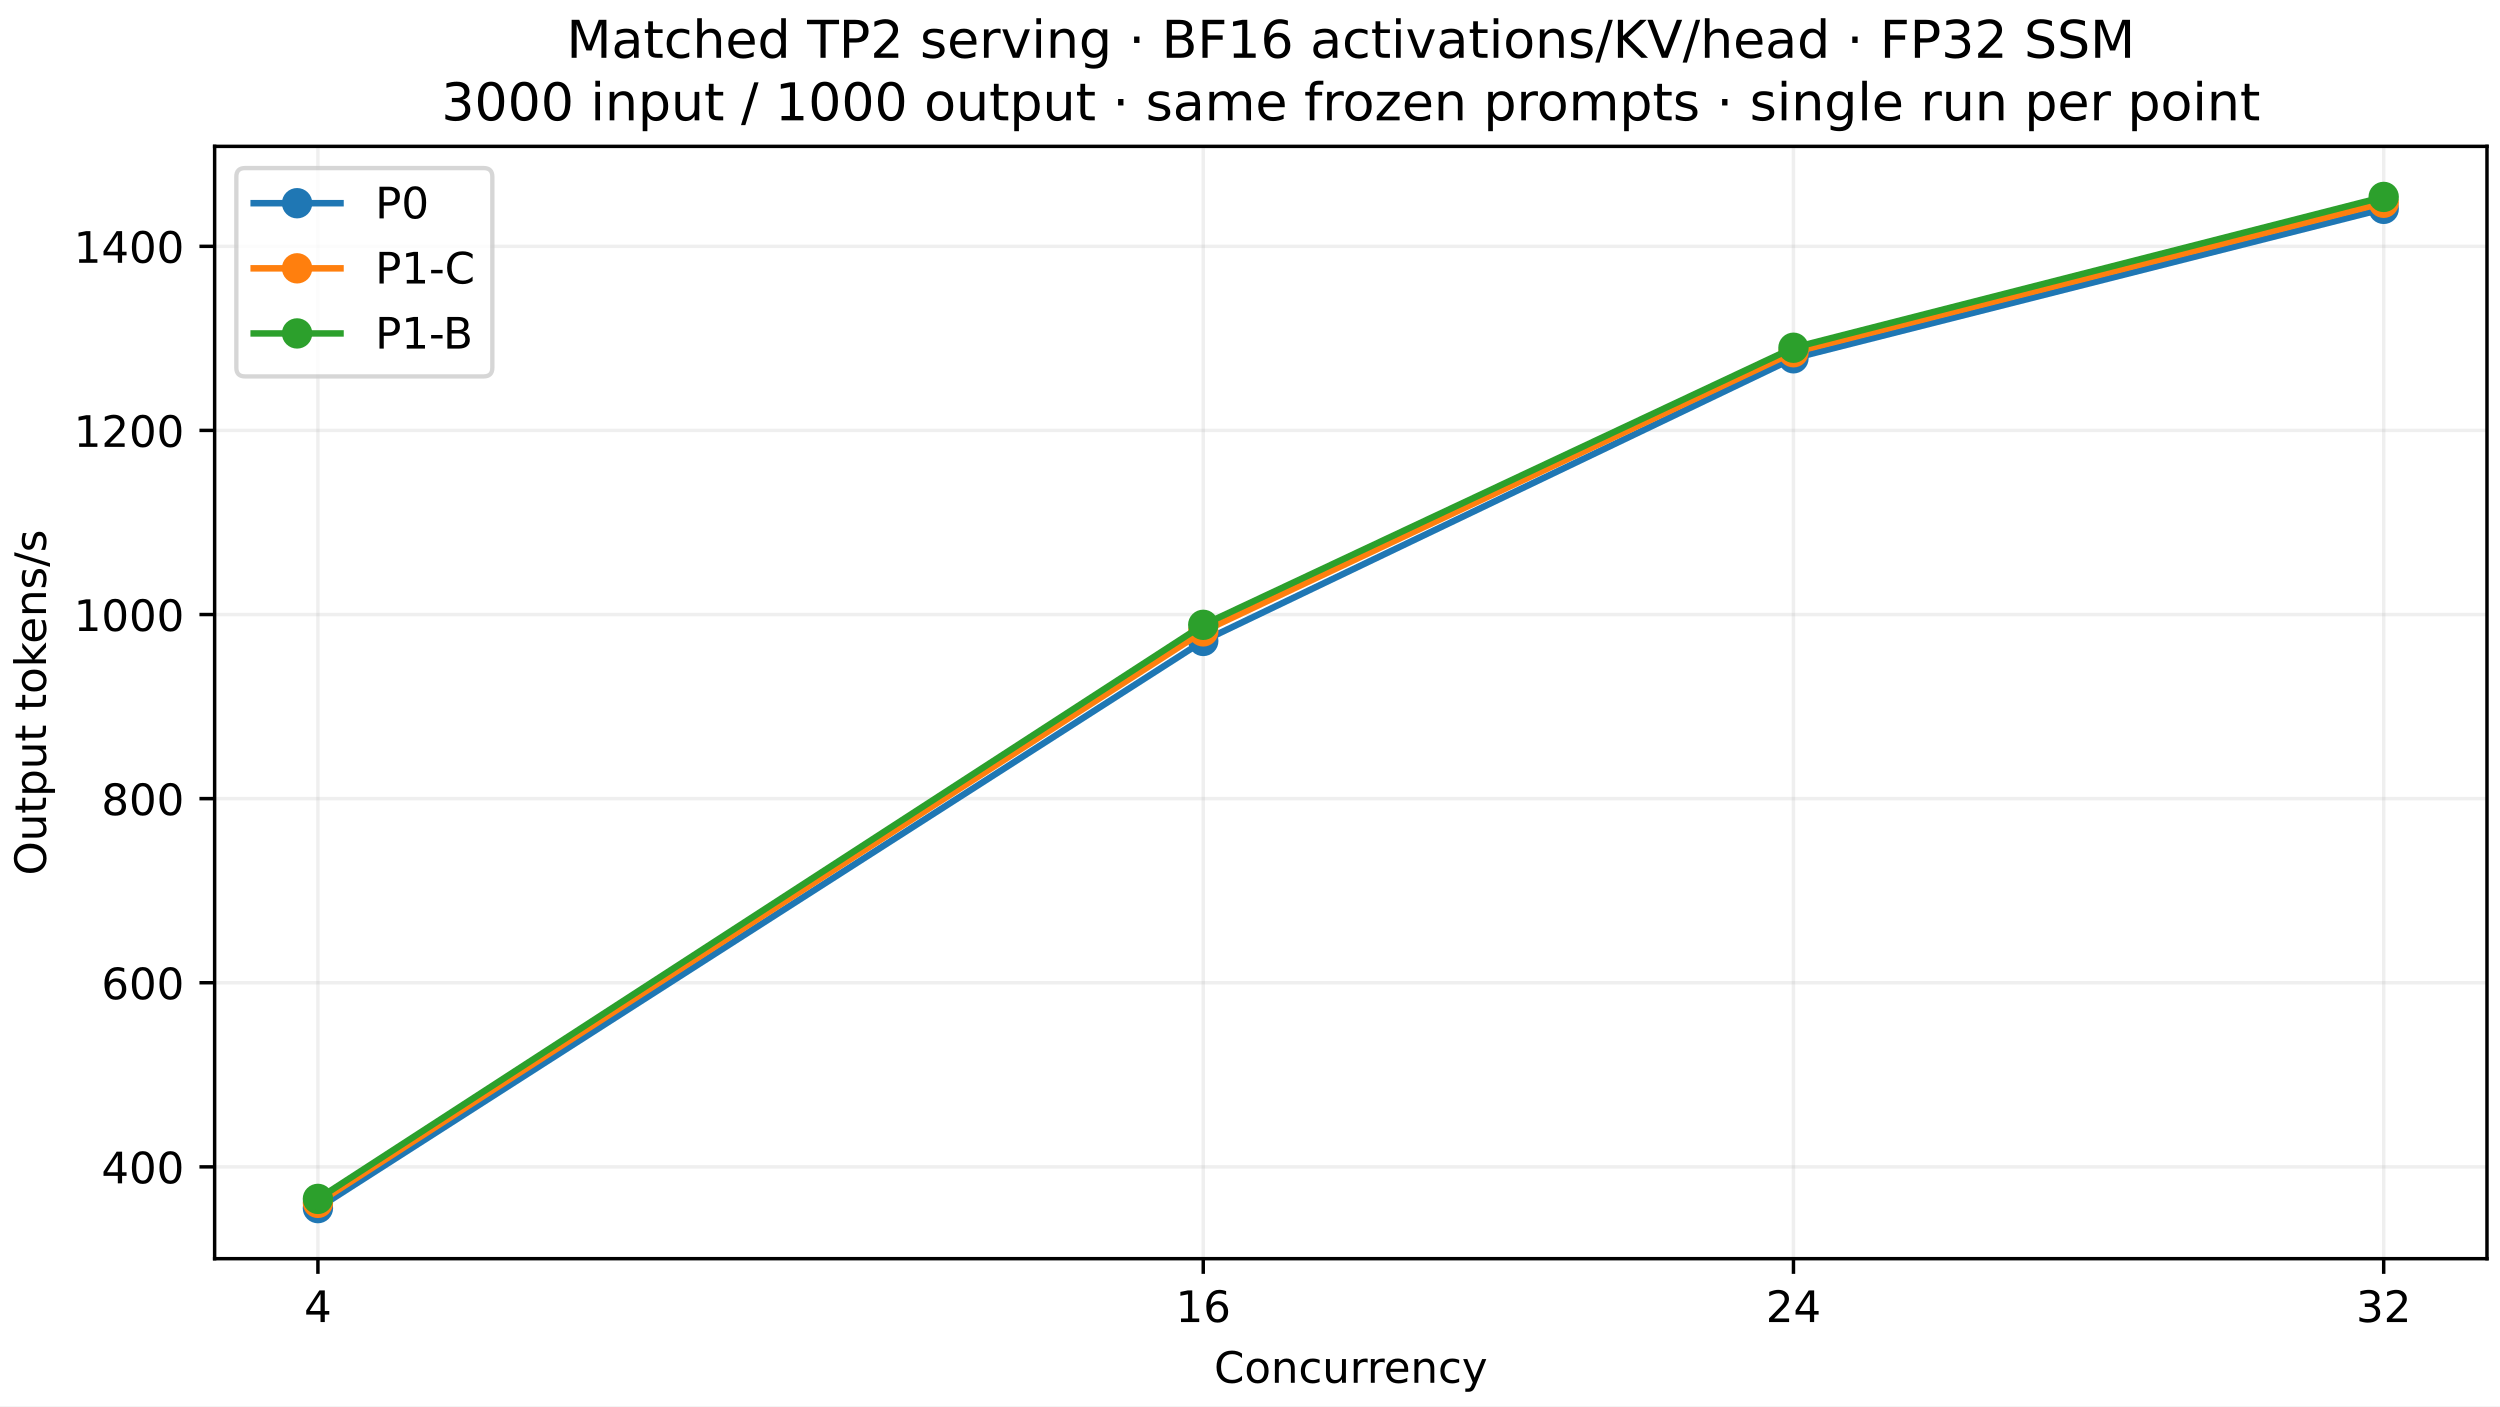
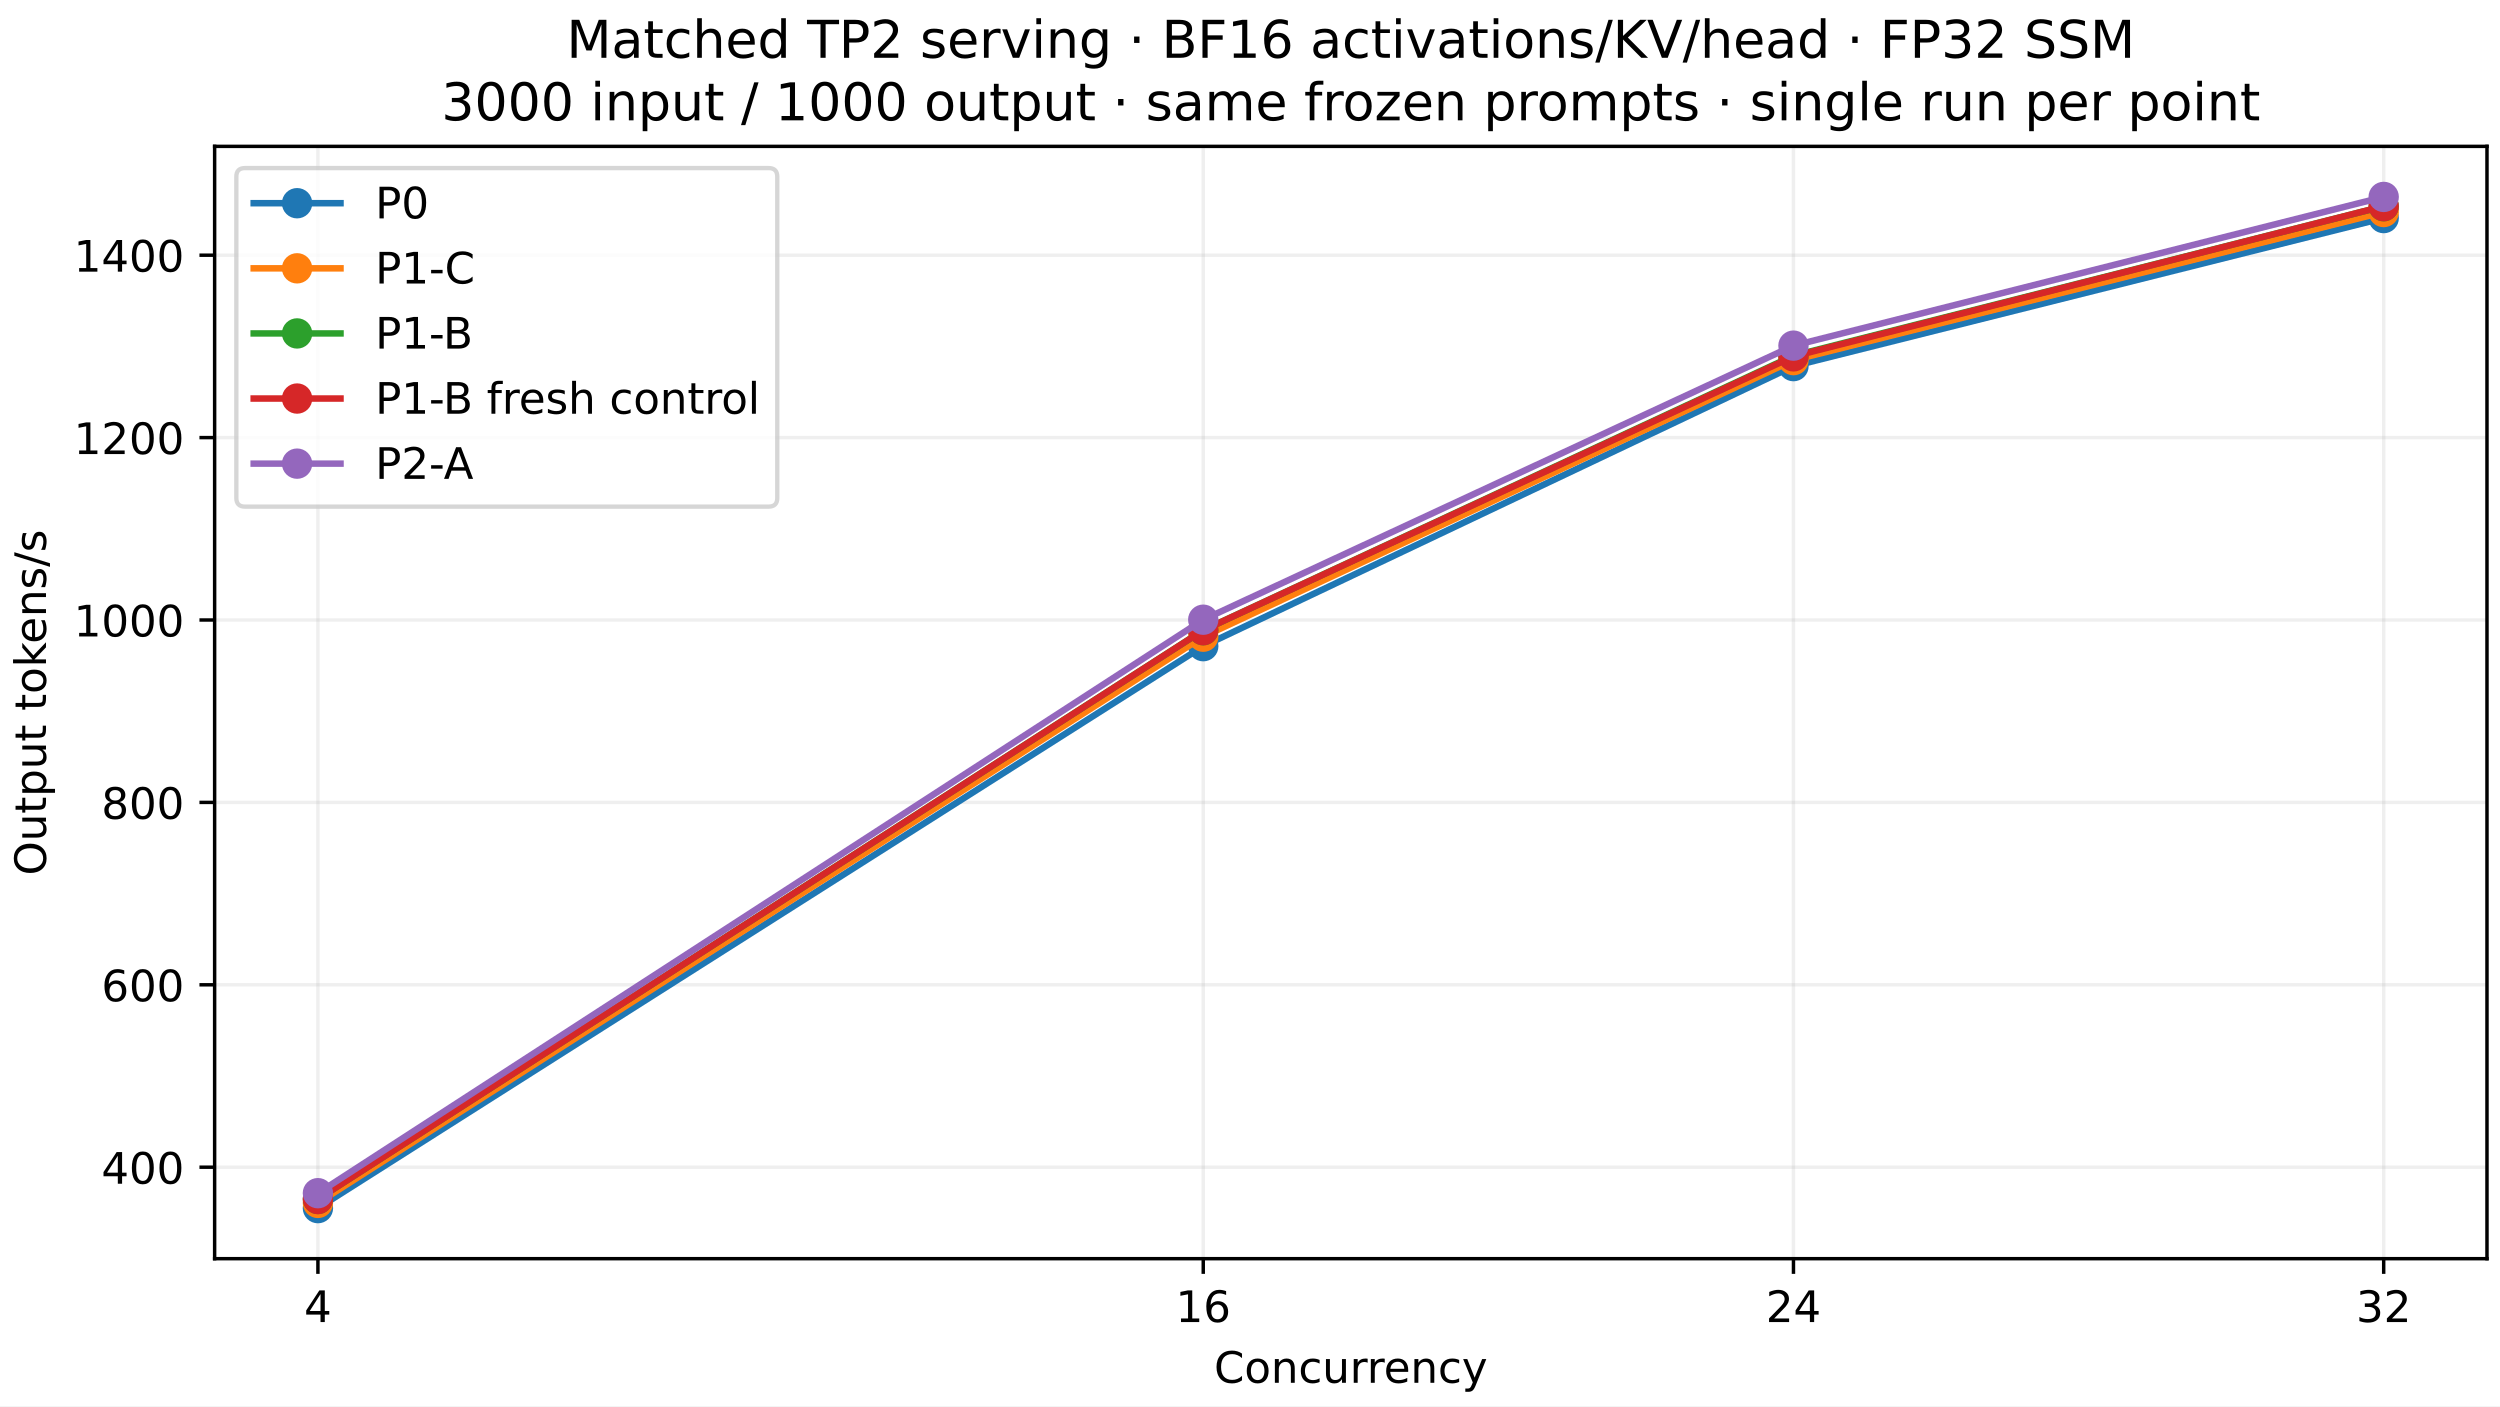
<svg xmlns="http://www.w3.org/2000/svg" xmlns:xlink="http://www.w3.org/1999/xlink" width="576pt" height="324pt" viewBox="0 0 576 324" version="1.1">
  <defs>
    <style type="text/css">*{stroke-linejoin: round; stroke-linecap: butt}</style>
  </defs>
  <g id="figure_1">
    <g id="patch_1">
      <path d="M 0 324 L 576 324 L 576 0 L 0 0 z " style="fill: #ffffff" />
    </g>
    <g id="axes_1">
      <g id="patch_2">
        <path d="M 49.451 290 L 573 290 L 573 33.723 L 49.451 33.723 z " style="fill: #ffffff" />
      </g>
      <g id="matplotlib.axis_1">
        <g id="xtick_1">
          <g id="line2d_1">
            <path d="M 73.249 290 L 73.249 33.723 " clip-path="url(#p108e391bb6)" style="fill: none; stroke: #b0b0b0; stroke-opacity: 0.2; stroke-width: 0.8; stroke-linecap: square" />
          </g>
          <g id="line2d_2">
            <defs>
              <path id="m6849046edf" d="M 0 0 L 0 3.5 " style="stroke: #000000; stroke-width: 0.8" />
            </defs>
            <g>
              <use xlink:href="#m6849046edf" x="73.249" y="290" style="stroke: #000000; stroke-width: 0.8" />
            </g>
          </g>
          <g id="text_1">
            <text style="font-size: 10px; font-family: 'DejaVu Sans', 'Bitstream Vera Sans', 'Computer Modern Sans Serif', 'Lucida Grande', 'Verdana', 'Geneva', 'Lucid', 'Arial', 'Helvetica', 'Avant Garde', sans-serif; text-anchor: middle" x="73.249" y="304.597" transform="rotate(-0 73.24869 304.5974)">4</text>
          </g>
        </g>
        <g id="xtick_2">
          <g id="line2d_3">
            <path d="M 277.229 290 L 277.229 33.723 " clip-path="url(#p108e391bb6)" style="fill: none; stroke: #b0b0b0; stroke-opacity: 0.2; stroke-width: 0.8; stroke-linecap: square" />
          </g>
          <g id="line2d_4">
            <g>
              <use xlink:href="#m6849046edf" x="277.229" y="290" style="stroke: #000000; stroke-width: 0.8" />
            </g>
          </g>
          <g id="text_2">
            <text style="font-size: 10px; font-family: 'DejaVu Sans', 'Bitstream Vera Sans', 'Computer Modern Sans Serif', 'Lucida Grande', 'Verdana', 'Geneva', 'Lucid', 'Arial', 'Helvetica', 'Avant Garde', sans-serif; text-anchor: middle" x="277.229" y="304.597" transform="rotate(-0 277.2287 304.5974)">16</text>
          </g>
        </g>
        <g id="xtick_3">
          <g id="line2d_5">
            <path d="M 413.215 290 L 413.215 33.723 " clip-path="url(#p108e391bb6)" style="fill: none; stroke: #b0b0b0; stroke-opacity: 0.2; stroke-width: 0.8; stroke-linecap: square" />
          </g>
          <g id="line2d_6">
            <g>
              <use xlink:href="#m6849046edf" x="413.215" y="290" style="stroke: #000000; stroke-width: 0.8" />
            </g>
          </g>
          <g id="text_3">
            <text style="font-size: 10px; font-family: 'DejaVu Sans', 'Bitstream Vera Sans', 'Computer Modern Sans Serif', 'Lucida Grande', 'Verdana', 'Geneva', 'Lucid', 'Arial', 'Helvetica', 'Avant Garde', sans-serif; text-anchor: middle" x="413.215" y="304.597" transform="rotate(-0 413.2154 304.5974)">24</text>
          </g>
        </g>
        <g id="xtick_4">
          <g id="line2d_7">
            <path d="M 549.202 290 L 549.202 33.723 " clip-path="url(#p108e391bb6)" style="fill: none; stroke: #b0b0b0; stroke-opacity: 0.2; stroke-width: 0.8; stroke-linecap: square" />
          </g>
          <g id="line2d_8">
            <g>
              <use xlink:href="#m6849046edf" x="549.202" y="290" style="stroke: #000000; stroke-width: 0.8" />
            </g>
          </g>
          <g id="text_4">
            <text style="font-size: 10px; font-family: 'DejaVu Sans', 'Bitstream Vera Sans', 'Computer Modern Sans Serif', 'Lucida Grande', 'Verdana', 'Geneva', 'Lucid', 'Arial', 'Helvetica', 'Avant Garde', sans-serif; text-anchor: middle" x="549.202" y="304.597" transform="rotate(-0 549.2021 304.5974)">32</text>
          </g>
        </g>
        <g id="text_5">
          <text style="font-size: 10px; font-family: 'DejaVu Sans', 'Bitstream Vera Sans', 'Computer Modern Sans Serif', 'Lucida Grande', 'Verdana', 'Geneva', 'Lucid', 'Arial', 'Helvetica', 'Avant Garde', sans-serif; text-anchor: middle" x="311.225" y="318.597" transform="rotate(-0 311.2254 318.5974)">Concurrency</text>
        </g>
      </g>
      <g id="matplotlib.axis_2">
        <g id="ytick_1">
          <g id="line2d_9">
-             <path d="M 49.451 268.841 L 573 268.841 " clip-path="url(#p108e391bb6)" style="fill: none; stroke: #b0b0b0; stroke-opacity: 0.2; stroke-width: 0.8; stroke-linecap: square" />
+             <path d="M 49.451 268.929 L 573 268.929 " clip-path="url(#p108e391bb6)" style="fill: none; stroke: #b0b0b0; stroke-opacity: 0.2; stroke-width: 0.8; stroke-linecap: square" />
          </g>
          <g id="line2d_10">
            <defs>
              <path id="m40e5101562" d="M 0 0 L -3.5 0 " style="stroke: #000000; stroke-width: 0.8" />
            </defs>
            <g>
-               <use xlink:href="#m40e5101562" x="49.451" y="268.841" style="stroke: #000000; stroke-width: 0.8" />
+               <use xlink:href="#m40e5101562" x="49.451" y="268.929" style="stroke: #000000; stroke-width: 0.8" />
            </g>
          </g>
          <g id="text_6">
-             <text style="font-size: 10px; font-family: 'DejaVu Sans', 'Bitstream Vera Sans', 'Computer Modern Sans Serif', 'Lucida Grande', 'Verdana', 'Geneva', 'Lucid', 'Arial', 'Helvetica', 'Avant Garde', sans-serif; text-anchor: end" x="42.451" y="272.64" transform="rotate(-0 42.45102 272.6402)">400</text>
+             <text style="font-size: 10px; font-family: 'DejaVu Sans', 'Bitstream Vera Sans', 'Computer Modern Sans Serif', 'Lucida Grande', 'Verdana', 'Geneva', 'Lucid', 'Arial', 'Helvetica', 'Avant Garde', sans-serif; text-anchor: end" x="42.451" y="272.728" transform="rotate(-0 42.45102 272.7278)">400</text>
          </g>
        </g>
        <g id="ytick_2">
          <g id="line2d_11">
-             <path d="M 49.451 226.423 L 573 226.423 " clip-path="url(#p108e391bb6)" style="fill: none; stroke: #b0b0b0; stroke-opacity: 0.2; stroke-width: 0.8; stroke-linecap: square" />
+             <path d="M 49.451 226.901 L 573 226.901 " clip-path="url(#p108e391bb6)" style="fill: none; stroke: #b0b0b0; stroke-opacity: 0.2; stroke-width: 0.8; stroke-linecap: square" />
          </g>
          <g id="line2d_12">
            <g>
-               <use xlink:href="#m40e5101562" x="49.451" y="226.423" style="stroke: #000000; stroke-width: 0.8" />
+               <use xlink:href="#m40e5101562" x="49.451" y="226.901" style="stroke: #000000; stroke-width: 0.8" />
            </g>
          </g>
          <g id="text_7">
-             <text style="font-size: 10px; font-family: 'DejaVu Sans', 'Bitstream Vera Sans', 'Computer Modern Sans Serif', 'Lucida Grande', 'Verdana', 'Geneva', 'Lucid', 'Arial', 'Helvetica', 'Avant Garde', sans-serif; text-anchor: end" x="42.451" y="230.222" transform="rotate(-0 42.45102 230.2218)">600</text>
+             <text style="font-size: 10px; font-family: 'DejaVu Sans', 'Bitstream Vera Sans', 'Computer Modern Sans Serif', 'Lucida Grande', 'Verdana', 'Geneva', 'Lucid', 'Arial', 'Helvetica', 'Avant Garde', sans-serif; text-anchor: end" x="42.451" y="230.7" transform="rotate(-0 42.45102 230.7003)">600</text>
          </g>
        </g>
        <g id="ytick_3">
          <g id="line2d_13">
-             <path d="M 49.451 184.005 L 573 184.005 " clip-path="url(#p108e391bb6)" style="fill: none; stroke: #b0b0b0; stroke-opacity: 0.2; stroke-width: 0.8; stroke-linecap: square" />
+             <path d="M 49.451 184.874 L 573 184.874 " clip-path="url(#p108e391bb6)" style="fill: none; stroke: #b0b0b0; stroke-opacity: 0.2; stroke-width: 0.8; stroke-linecap: square" />
          </g>
          <g id="line2d_14">
            <g>
-               <use xlink:href="#m40e5101562" x="49.451" y="184.005" style="stroke: #000000; stroke-width: 0.8" />
+               <use xlink:href="#m40e5101562" x="49.451" y="184.874" style="stroke: #000000; stroke-width: 0.8" />
            </g>
          </g>
          <g id="text_8">
-             <text style="font-size: 10px; font-family: 'DejaVu Sans', 'Bitstream Vera Sans', 'Computer Modern Sans Serif', 'Lucida Grande', 'Verdana', 'Geneva', 'Lucid', 'Arial', 'Helvetica', 'Avant Garde', sans-serif; text-anchor: end" x="42.451" y="187.803" transform="rotate(-0 42.45102 187.8034)">800</text>
+             <text style="font-size: 10px; font-family: 'DejaVu Sans', 'Bitstream Vera Sans', 'Computer Modern Sans Serif', 'Lucida Grande', 'Verdana', 'Geneva', 'Lucid', 'Arial', 'Helvetica', 'Avant Garde', sans-serif; text-anchor: end" x="42.451" y="188.673" transform="rotate(-0 42.45102 188.6727)">800</text>
          </g>
        </g>
        <g id="ytick_4">
          <g id="line2d_15">
-             <path d="M 49.451 141.586 L 573 141.586 " clip-path="url(#p108e391bb6)" style="fill: none; stroke: #b0b0b0; stroke-opacity: 0.2; stroke-width: 0.8; stroke-linecap: square" />
+             <path d="M 49.451 142.846 L 573 142.846 " clip-path="url(#p108e391bb6)" style="fill: none; stroke: #b0b0b0; stroke-opacity: 0.2; stroke-width: 0.8; stroke-linecap: square" />
          </g>
          <g id="line2d_16">
            <g>
-               <use xlink:href="#m40e5101562" x="49.451" y="141.586" style="stroke: #000000; stroke-width: 0.8" />
+               <use xlink:href="#m40e5101562" x="49.451" y="142.846" style="stroke: #000000; stroke-width: 0.8" />
            </g>
          </g>
          <g id="text_9">
-             <text style="font-size: 10px; font-family: 'DejaVu Sans', 'Bitstream Vera Sans', 'Computer Modern Sans Serif', 'Lucida Grande', 'Verdana', 'Geneva', 'Lucid', 'Arial', 'Helvetica', 'Avant Garde', sans-serif; text-anchor: end" x="42.451" y="145.385" transform="rotate(-0 42.45102 145.385)">1000</text>
+             <text style="font-size: 10px; font-family: 'DejaVu Sans', 'Bitstream Vera Sans', 'Computer Modern Sans Serif', 'Lucida Grande', 'Verdana', 'Geneva', 'Lucid', 'Arial', 'Helvetica', 'Avant Garde', sans-serif; text-anchor: end" x="42.451" y="146.645" transform="rotate(-0 42.45102 146.6452)">1000</text>
          </g>
        </g>
        <g id="ytick_5">
          <g id="line2d_17">
-             <path d="M 49.451 99.168 L 573 99.168 " clip-path="url(#p108e391bb6)" style="fill: none; stroke: #b0b0b0; stroke-opacity: 0.2; stroke-width: 0.8; stroke-linecap: square" />
+             <path d="M 49.451 100.819 L 573 100.819 " clip-path="url(#p108e391bb6)" style="fill: none; stroke: #b0b0b0; stroke-opacity: 0.2; stroke-width: 0.8; stroke-linecap: square" />
          </g>
          <g id="line2d_18">
            <g>
-               <use xlink:href="#m40e5101562" x="49.451" y="99.168" style="stroke: #000000; stroke-width: 0.8" />
+               <use xlink:href="#m40e5101562" x="49.451" y="100.819" style="stroke: #000000; stroke-width: 0.8" />
            </g>
          </g>
          <g id="text_10">
-             <text style="font-size: 10px; font-family: 'DejaVu Sans', 'Bitstream Vera Sans', 'Computer Modern Sans Serif', 'Lucida Grande', 'Verdana', 'Geneva', 'Lucid', 'Arial', 'Helvetica', 'Avant Garde', sans-serif; text-anchor: end" x="42.451" y="102.967" transform="rotate(-0 42.45102 102.9666)">1200</text>
+             <text style="font-size: 10px; font-family: 'DejaVu Sans', 'Bitstream Vera Sans', 'Computer Modern Sans Serif', 'Lucida Grande', 'Verdana', 'Geneva', 'Lucid', 'Arial', 'Helvetica', 'Avant Garde', sans-serif; text-anchor: end" x="42.451" y="104.618" transform="rotate(-0 42.45102 104.6177)">1200</text>
          </g>
        </g>
        <g id="ytick_6">
          <g id="line2d_19">
-             <path d="M 49.451 56.749 L 573 56.749 " clip-path="url(#p108e391bb6)" style="fill: none; stroke: #b0b0b0; stroke-opacity: 0.2; stroke-width: 0.8; stroke-linecap: square" />
+             <path d="M 49.451 58.791 L 573 58.791 " clip-path="url(#p108e391bb6)" style="fill: none; stroke: #b0b0b0; stroke-opacity: 0.2; stroke-width: 0.8; stroke-linecap: square" />
          </g>
          <g id="line2d_20">
            <g>
-               <use xlink:href="#m40e5101562" x="49.451" y="56.749" style="stroke: #000000; stroke-width: 0.8" />
+               <use xlink:href="#m40e5101562" x="49.451" y="58.791" style="stroke: #000000; stroke-width: 0.8" />
            </g>
          </g>
          <g id="text_11">
-             <text style="font-size: 10px; font-family: 'DejaVu Sans', 'Bitstream Vera Sans', 'Computer Modern Sans Serif', 'Lucida Grande', 'Verdana', 'Geneva', 'Lucid', 'Arial', 'Helvetica', 'Avant Garde', sans-serif; text-anchor: end" x="42.451" y="60.548" transform="rotate(-0 42.45102 60.54823)">1400</text>
+             <text style="font-size: 10px; font-family: 'DejaVu Sans', 'Bitstream Vera Sans', 'Computer Modern Sans Serif', 'Lucida Grande', 'Verdana', 'Geneva', 'Lucid', 'Arial', 'Helvetica', 'Avant Garde', sans-serif; text-anchor: end" x="42.451" y="62.59" transform="rotate(-0 42.45102 62.59015)">1400</text>
          </g>
        </g>
        <g id="text_12">
          <text style="font-size: 10px; font-family: 'DejaVu Sans', 'Bitstream Vera Sans', 'Computer Modern Sans Serif', 'Lucida Grande', 'Verdana', 'Geneva', 'Lucid', 'Arial', 'Helvetica', 'Avant Garde', sans-serif; text-anchor: middle" x="10.599" y="161.861" transform="rotate(-90 10.59868 161.8613)">Output tokens/s</text>
        </g>
      </g>
      <g id="line2d_21">
-         <path d="M 73.249 278.351 L 277.229 147.677 L 413.215 82.552 L 549.202 48.123 " clip-path="url(#p108e391bb6)" style="fill: none; stroke: #1f77b4; stroke-width: 1.5; stroke-linecap: square" />
+         <path d="M 73.249 278.351 L 277.229 148.881 L 413.215 84.356 L 549.202 50.245 " clip-path="url(#p108e391bb6)" style="fill: none; stroke: #1f77b4; stroke-width: 1.5; stroke-linecap: square" />
        <defs>
          <path id="m03bbec41d8" d="M 0 3 C 0.796 3 1.559 2.684 2.121 2.121 C 2.684 1.559 3 0.796 3 0 C 3 -0.796 2.684 -1.559 2.121 -2.121 C 1.559 -2.684 0.796 -3 0 -3 C -0.796 -3 -1.559 -2.684 -2.121 -2.121 C -2.684 -1.559 -3 -0.796 -3 0 C -3 0.796 -2.684 1.559 -2.121 2.121 C -1.559 2.684 -0.796 3 0 3 z " style="stroke: #1f77b4" />
        </defs>
        <g clip-path="url(#p108e391bb6)">
          <use xlink:href="#m03bbec41d8" x="73.249" y="278.351" style="fill: #1f77b4; stroke: #1f77b4" />
-           <use xlink:href="#m03bbec41d8" x="277.229" y="147.677" style="fill: #1f77b4; stroke: #1f77b4" />
-           <use xlink:href="#m03bbec41d8" x="413.215" y="82.552" style="fill: #1f77b4; stroke: #1f77b4" />
-           <use xlink:href="#m03bbec41d8" x="549.202" y="48.123" style="fill: #1f77b4; stroke: #1f77b4" />
+           <use xlink:href="#m03bbec41d8" x="277.229" y="148.881" style="fill: #1f77b4; stroke: #1f77b4" />
+           <use xlink:href="#m03bbec41d8" x="413.215" y="84.356" style="fill: #1f77b4; stroke: #1f77b4" />
+           <use xlink:href="#m03bbec41d8" x="549.202" y="50.245" style="fill: #1f77b4; stroke: #1f77b4" />
        </g>
      </g>
      <g id="line2d_22">
-         <path d="M 73.249 277.142 L 277.229 145.472 L 413.215 81.16 L 549.202 46.721 " clip-path="url(#p108e391bb6)" style="fill: none; stroke: #ff7f0e; stroke-width: 1.5; stroke-linecap: square" />
+         <path d="M 73.249 277.153 L 277.229 146.696 L 413.215 82.977 L 549.202 48.855 " clip-path="url(#p108e391bb6)" style="fill: none; stroke: #ff7f0e; stroke-width: 1.5; stroke-linecap: square" />
        <defs>
          <path id="m2a84061dd0" d="M 0 3 C 0.796 3 1.559 2.684 2.121 2.121 C 2.684 1.559 3 0.796 3 0 C 3 -0.796 2.684 -1.559 2.121 -2.121 C 1.559 -2.684 0.796 -3 0 -3 C -0.796 -3 -1.559 -2.684 -2.121 -2.121 C -2.684 -1.559 -3 -0.796 -3 0 C -3 0.796 -2.684 1.559 -2.121 2.121 C -1.559 2.684 -0.796 3 0 3 z " style="stroke: #ff7f0e" />
        </defs>
        <g clip-path="url(#p108e391bb6)">
-           <use xlink:href="#m2a84061dd0" x="73.249" y="277.142" style="fill: #ff7f0e; stroke: #ff7f0e" />
-           <use xlink:href="#m2a84061dd0" x="277.229" y="145.472" style="fill: #ff7f0e; stroke: #ff7f0e" />
-           <use xlink:href="#m2a84061dd0" x="413.215" y="81.16" style="fill: #ff7f0e; stroke: #ff7f0e" />
-           <use xlink:href="#m2a84061dd0" x="549.202" y="46.721" style="fill: #ff7f0e; stroke: #ff7f0e" />
+           <use xlink:href="#m2a84061dd0" x="73.249" y="277.153" style="fill: #ff7f0e; stroke: #ff7f0e" />
+           <use xlink:href="#m2a84061dd0" x="277.229" y="146.696" style="fill: #ff7f0e; stroke: #ff7f0e" />
+           <use xlink:href="#m2a84061dd0" x="413.215" y="82.977" style="fill: #ff7f0e; stroke: #ff7f0e" />
+           <use xlink:href="#m2a84061dd0" x="549.202" y="48.855" style="fill: #ff7f0e; stroke: #ff7f0e" />
        </g>
      </g>
      <g id="line2d_23">
-         <path d="M 73.249 276.226 L 277.229 143.961 L 413.215 80.12 L 549.202 45.372 " clip-path="url(#p108e391bb6)" style="fill: none; stroke: #2ca02c; stroke-width: 1.5; stroke-linecap: square" />
+         <path d="M 73.249 276.246 L 277.229 145.199 L 413.215 81.946 L 549.202 47.519 " clip-path="url(#p108e391bb6)" style="fill: none; stroke: #2ca02c; stroke-width: 1.5; stroke-linecap: square" />
        <defs>
          <path id="m823c3685cb" d="M 0 3 C 0.796 3 1.559 2.684 2.121 2.121 C 2.684 1.559 3 0.796 3 0 C 3 -0.796 2.684 -1.559 2.121 -2.121 C 1.559 -2.684 0.796 -3 0 -3 C -0.796 -3 -1.559 -2.684 -2.121 -2.121 C -2.684 -1.559 -3 -0.796 -3 0 C -3 0.796 -2.684 1.559 -2.121 2.121 C -1.559 2.684 -0.796 3 0 3 z " style="stroke: #2ca02c" />
        </defs>
        <g clip-path="url(#p108e391bb6)">
-           <use xlink:href="#m823c3685cb" x="73.249" y="276.226" style="fill: #2ca02c; stroke: #2ca02c" />
-           <use xlink:href="#m823c3685cb" x="277.229" y="143.961" style="fill: #2ca02c; stroke: #2ca02c" />
-           <use xlink:href="#m823c3685cb" x="413.215" y="80.12" style="fill: #2ca02c; stroke: #2ca02c" />
-           <use xlink:href="#m823c3685cb" x="549.202" y="45.372" style="fill: #2ca02c; stroke: #2ca02c" />
+           <use xlink:href="#m823c3685cb" x="73.249" y="276.246" style="fill: #2ca02c; stroke: #2ca02c" />
+           <use xlink:href="#m823c3685cb" x="277.229" y="145.199" style="fill: #2ca02c; stroke: #2ca02c" />
+           <use xlink:href="#m823c3685cb" x="413.215" y="81.946" style="fill: #2ca02c; stroke: #2ca02c" />
+           <use xlink:href="#m823c3685cb" x="549.202" y="47.519" style="fill: #2ca02c; stroke: #2ca02c" />
+         </g>
+       </g>
+       <g id="line2d_24">
+         <path d="M 73.249 276.274 L 277.229 145.212 L 413.215 82.111 L 549.202 47.508 " clip-path="url(#p108e391bb6)" style="fill: none; stroke: #d62728; stroke-width: 1.5; stroke-linecap: square" />
+         <defs>
+           <path id="mad27b71743" d="M 0 3 C 0.796 3 1.559 2.684 2.121 2.121 C 2.684 1.559 3 0.796 3 0 C 3 -0.796 2.684 -1.559 2.121 -2.121 C 1.559 -2.684 0.796 -3 0 -3 C -0.796 -3 -1.559 -2.684 -2.121 -2.121 C -2.684 -1.559 -3 -0.796 -3 0 C -3 0.796 -2.684 1.559 -2.121 2.121 C -1.559 2.684 -0.796 3 0 3 z " style="stroke: #d62728" />
+         </defs>
+         <g clip-path="url(#p108e391bb6)">
+           <use xlink:href="#mad27b71743" x="73.249" y="276.274" style="fill: #d62728; stroke: #d62728" />
+           <use xlink:href="#mad27b71743" x="277.229" y="145.212" style="fill: #d62728; stroke: #d62728" />
+           <use xlink:href="#mad27b71743" x="413.215" y="82.111" style="fill: #d62728; stroke: #d62728" />
+           <use xlink:href="#mad27b71743" x="549.202" y="47.508" style="fill: #d62728; stroke: #d62728" />
+         </g>
+       </g>
+       <g id="line2d_25">
+         <path d="M 73.249 274.909 L 277.229 142.78 L 413.215 79.635 L 549.202 45.372 " clip-path="url(#p108e391bb6)" style="fill: none; stroke: #9467bd; stroke-width: 1.5; stroke-linecap: square" />
+         <defs>
+           <path id="mbfa2d5876c" d="M 0 3 C 0.796 3 1.559 2.684 2.121 2.121 C 2.684 1.559 3 0.796 3 0 C 3 -0.796 2.684 -1.559 2.121 -2.121 C 1.559 -2.684 0.796 -3 0 -3 C -0.796 -3 -1.559 -2.684 -2.121 -2.121 C -2.684 -1.559 -3 -0.796 -3 0 C -3 0.796 -2.684 1.559 -2.121 2.121 C -1.559 2.684 -0.796 3 0 3 z " style="stroke: #9467bd" />
+         </defs>
+         <g clip-path="url(#p108e391bb6)">
+           <use xlink:href="#mbfa2d5876c" x="73.249" y="274.909" style="fill: #9467bd; stroke: #9467bd" />
+           <use xlink:href="#mbfa2d5876c" x="277.229" y="142.78" style="fill: #9467bd; stroke: #9467bd" />
+           <use xlink:href="#mbfa2d5876c" x="413.215" y="79.635" style="fill: #9467bd; stroke: #9467bd" />
+           <use xlink:href="#mbfa2d5876c" x="549.202" y="45.372" style="fill: #9467bd; stroke: #9467bd" />
        </g>
      </g>
      <g id="patch_3">
        <path d="M 49.451 290 L 49.451 33.723 " style="fill: none; stroke: #000000; stroke-width: 0.8; stroke-linejoin: miter; stroke-linecap: square" />
      </g>
      <g id="patch_4">
        <path d="M 573 290 L 573 33.723 " style="fill: none; stroke: #000000; stroke-width: 0.8; stroke-linejoin: miter; stroke-linecap: square" />
      </g>
      <g id="patch_5">
        <path d="M 49.451 290 L 573 290 " style="fill: none; stroke: #000000; stroke-width: 0.8; stroke-linejoin: miter; stroke-linecap: square" />
      </g>
      <g id="patch_6">
        <path d="M 49.451 33.723 L 573 33.723 " style="fill: none; stroke: #000000; stroke-width: 0.8; stroke-linejoin: miter; stroke-linecap: square" />
      </g>
      <g id="text_13">
        <text style="font-size: 12px; font-family: 'DejaVu Sans', 'Bitstream Vera Sans', 'Computer Modern Sans Serif', 'Lucida Grande', 'Verdana', 'Geneva', 'Lucid', 'Arial', 'Helvetica', 'Avant Garde', sans-serif" transform="translate(130.5298 13.31954)">Matched TP2 serving · BF16 activations/KV/head · FP32 SSM</text>
        <text style="font-size: 12px; font-family: 'DejaVu Sans', 'Bitstream Vera Sans', 'Computer Modern Sans Serif', 'Lucida Grande', 'Verdana', 'Geneva', 'Lucid', 'Arial', 'Helvetica', 'Avant Garde', sans-serif" transform="translate(101.6885 27.72282)">3000 input / 1000 output · same frozen prompts · single run per point</text>
      </g>
      <g id="legend_1">
        <g id="patch_7">
-           <path d="M 56.451 86.725 L 111.434 86.725 Q 113.434 86.725 113.434 84.725 L 113.434 40.723 Q 113.434 38.723 111.434 38.723 L 56.451 38.723 Q 54.451 38.723 54.451 40.723 L 54.451 84.725 Q 54.451 86.725 56.451 86.725 z " style="fill: #ffffff; opacity: 0.8; stroke: #cccccc; stroke-linejoin: miter" />
-         </g>
-         <g id="line2d_24">
+           <path d="M 56.451 116.727 L 177.085 116.727 Q 179.085 116.727 179.085 114.727 L 179.085 40.723 Q 179.085 38.723 177.085 38.723 L 56.451 38.723 Q 54.451 38.723 54.451 40.723 L 54.451 114.727 Q 54.451 116.727 56.451 116.727 z " style="fill: #ffffff; opacity: 0.8; stroke: #cccccc; stroke-linejoin: miter" />
+         </g>
+         <g id="line2d_26">
          <path d="M 58.451 46.821 L 68.451 46.821 L 78.451 46.821 " style="fill: none; stroke: #1f77b4; stroke-width: 1.5; stroke-linecap: square" />
          <g>
            <use xlink:href="#m03bbec41d8" x="68.451" y="46.821" style="fill: #1f77b4; stroke: #1f77b4" />
          </g>
        </g>
        <g id="text_14">
          <text style="font-size: 10px; font-family: 'DejaVu Sans', 'Bitstream Vera Sans', 'Computer Modern Sans Serif', 'Lucida Grande', 'Verdana', 'Geneva', 'Lucid', 'Arial', 'Helvetica', 'Avant Garde', sans-serif; text-anchor: start" x="86.451" y="50.321" transform="rotate(-0 86.45102 50.32126)">P0</text>
        </g>
-         <g id="line2d_25">
+         <g id="line2d_27">
          <path d="M 58.451 61.822 L 68.451 61.822 L 78.451 61.822 " style="fill: none; stroke: #ff7f0e; stroke-width: 1.5; stroke-linecap: square" />
          <g>
            <use xlink:href="#m2a84061dd0" x="68.451" y="61.822" style="fill: #ff7f0e; stroke: #ff7f0e" />
          </g>
        </g>
        <g id="text_15">
          <text style="font-size: 10px; font-family: 'DejaVu Sans', 'Bitstream Vera Sans', 'Computer Modern Sans Serif', 'Lucida Grande', 'Verdana', 'Geneva', 'Lucid', 'Arial', 'Helvetica', 'Avant Garde', sans-serif; text-anchor: start" x="86.451" y="65.322" transform="rotate(-0 86.45102 65.32204)">P1-C</text>
        </g>
-         <g id="line2d_26">
+         <g id="line2d_28">
          <path d="M 58.451 76.823 L 68.451 76.823 L 78.451 76.823 " style="fill: none; stroke: #2ca02c; stroke-width: 1.5; stroke-linecap: square" />
          <g>
            <use xlink:href="#m823c3685cb" x="68.451" y="76.823" style="fill: #2ca02c; stroke: #2ca02c" />
          </g>
        </g>
        <g id="text_16">
          <text style="font-size: 10px; font-family: 'DejaVu Sans', 'Bitstream Vera Sans', 'Computer Modern Sans Serif', 'Lucida Grande', 'Verdana', 'Geneva', 'Lucid', 'Arial', 'Helvetica', 'Avant Garde', sans-serif; text-anchor: start" x="86.451" y="80.323" transform="rotate(-0 86.45102 80.32282)">P1-B</text>
+         </g>
+         <g id="line2d_29">
+           <path d="M 58.451 91.824 L 68.451 91.824 L 78.451 91.824 " style="fill: none; stroke: #d62728; stroke-width: 1.5; stroke-linecap: square" />
+           <g>
+             <use xlink:href="#mad27b71743" x="68.451" y="91.824" style="fill: #d62728; stroke: #d62728" />
+           </g>
+         </g>
+         <g id="text_17">
+           <text style="font-size: 10px; font-family: 'DejaVu Sans', 'Bitstream Vera Sans', 'Computer Modern Sans Serif', 'Lucida Grande', 'Verdana', 'Geneva', 'Lucid', 'Arial', 'Helvetica', 'Avant Garde', sans-serif; text-anchor: start" x="86.451" y="95.324" transform="rotate(-0 86.45102 95.3236)">P1-B fresh control</text>
+         </g>
+         <g id="line2d_30">
+           <path d="M 58.451 106.824 L 68.451 106.824 L 78.451 106.824 " style="fill: none; stroke: #9467bd; stroke-width: 1.5; stroke-linecap: square" />
+           <g>
+             <use xlink:href="#mbfa2d5876c" x="68.451" y="106.824" style="fill: #9467bd; stroke: #9467bd" />
+           </g>
+         </g>
+         <g id="text_18">
+           <text style="font-size: 10px; font-family: 'DejaVu Sans', 'Bitstream Vera Sans', 'Computer Modern Sans Serif', 'Lucida Grande', 'Verdana', 'Geneva', 'Lucid', 'Arial', 'Helvetica', 'Avant Garde', sans-serif; text-anchor: start" x="86.451" y="110.324" transform="rotate(-0 86.45102 110.3244)">P2-A</text>
        </g>
      </g>
    </g>
  </g>
  <defs>
    <clipPath id="p108e391bb6">
      <rect x="49.451" y="33.723" width="523.549" height="256.277" />
    </clipPath>
  </defs>
</svg>
